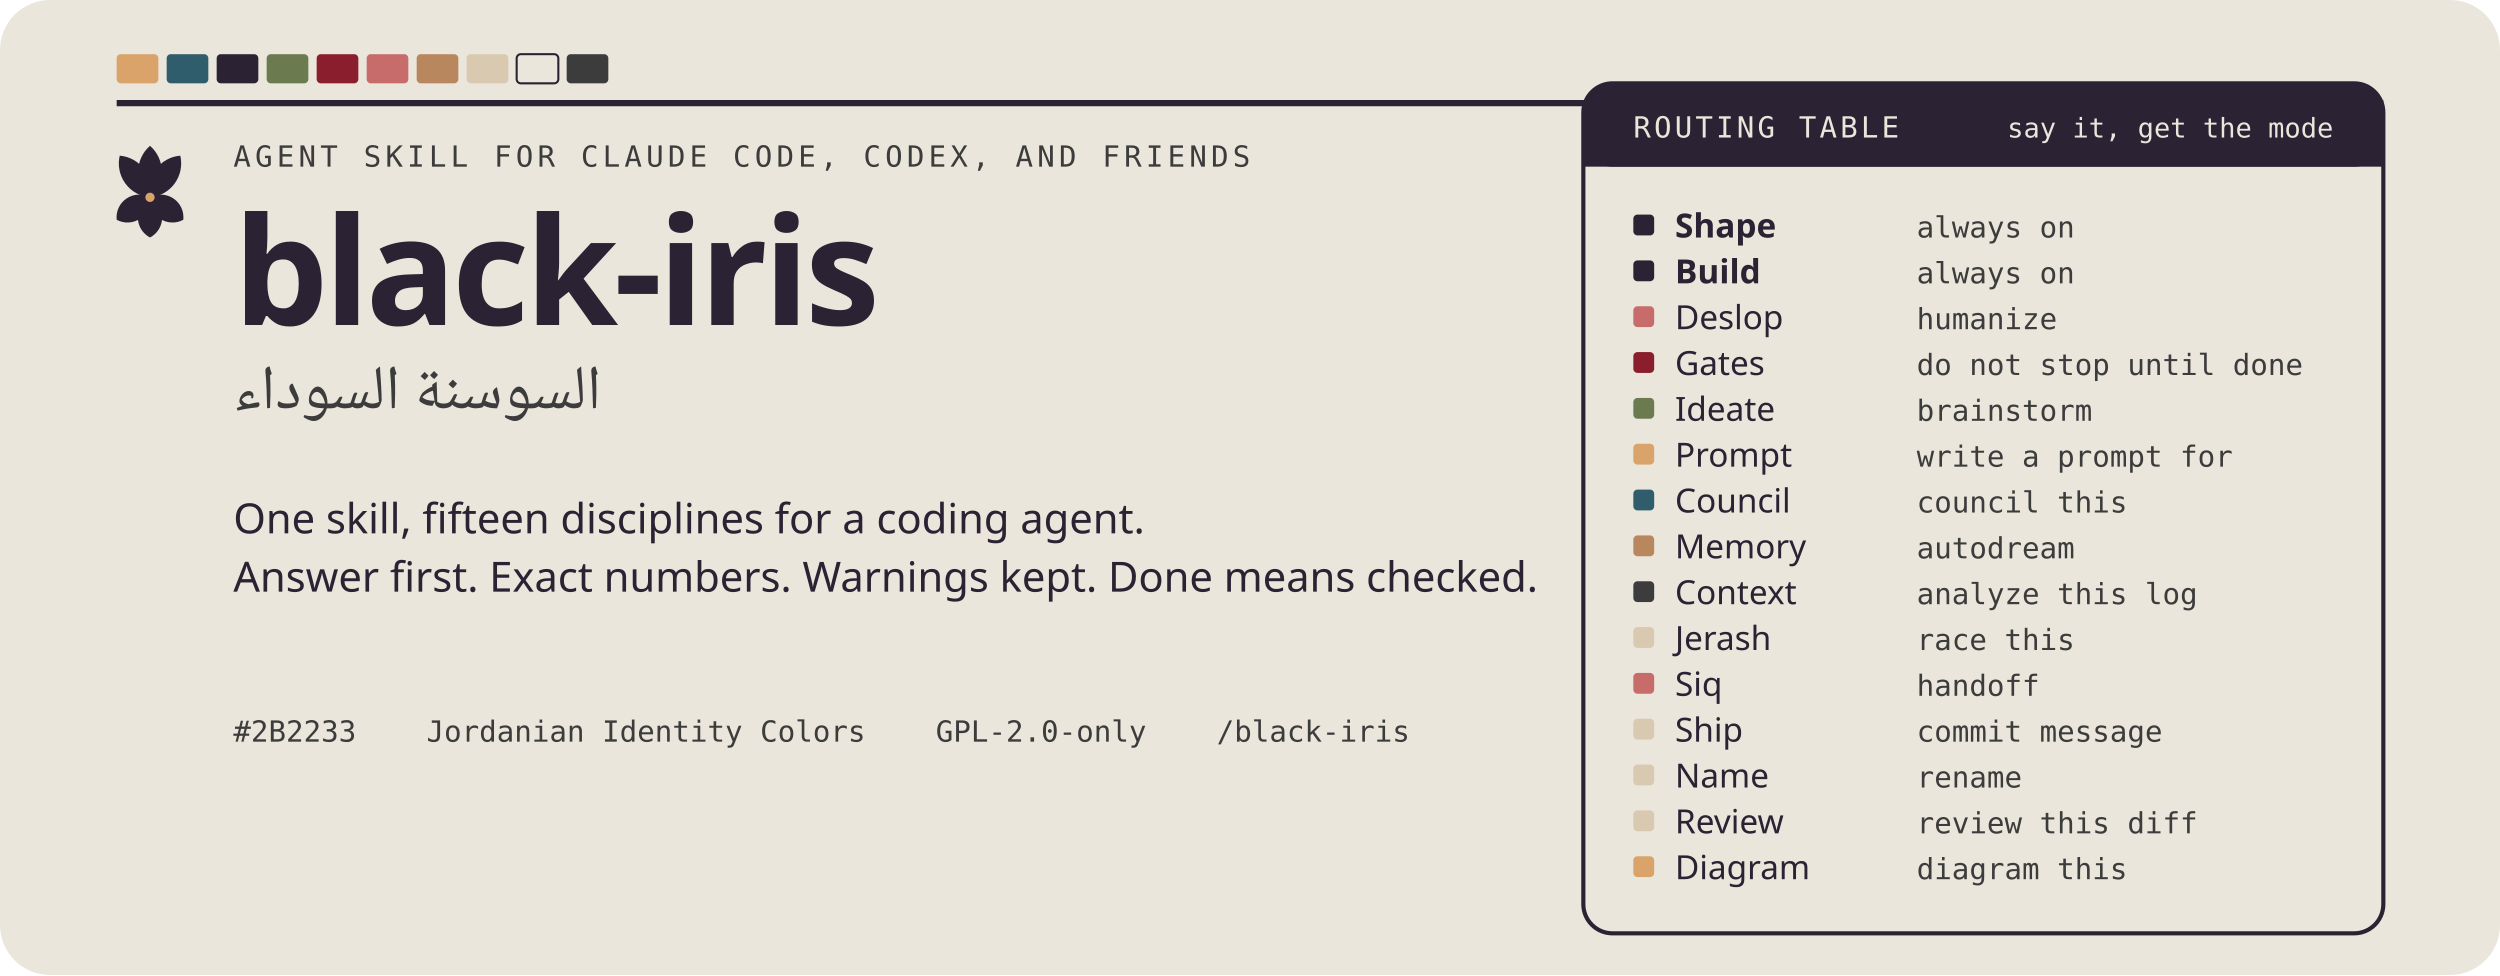
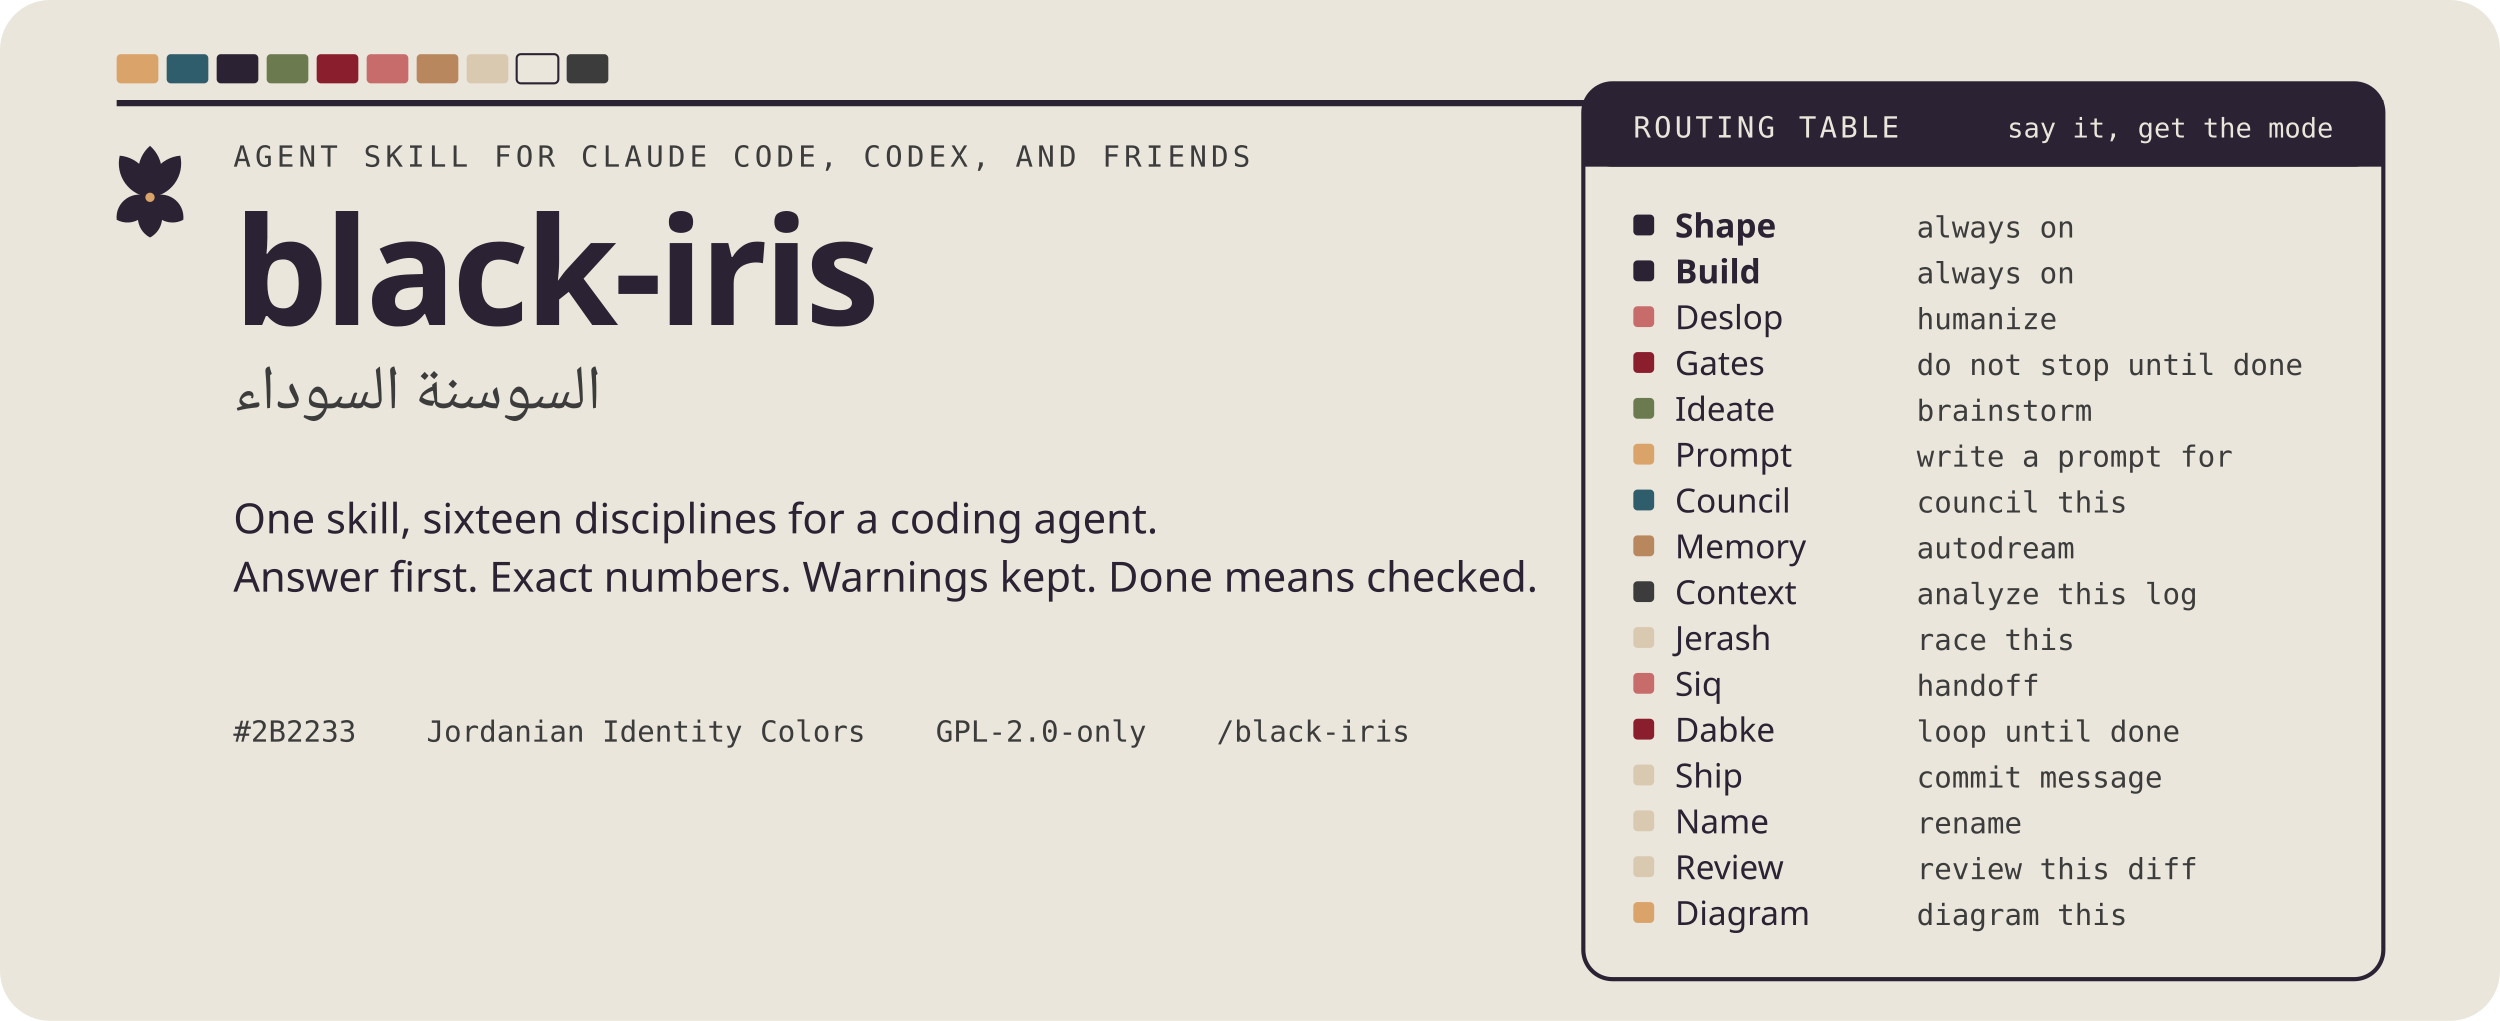
- <svg xmlns="http://www.w3.org/2000/svg" width="1200" height="468" viewBox="0 0 1200 468" role="img" aria-labelledby="title desc">
-   <rect width="1200" height="468" rx="24" fill="#EAE6DB" />
+ <svg xmlns="http://www.w3.org/2000/svg" width="1200" height="490" viewBox="0 0 1200 490" role="img" aria-labelledby="title desc">
+   <rect width="1200" height="490" rx="24" fill="#EAE6DB" />
  <rect x="56" y="48" width="1088" height="3" fill="#2B2233" />
  <g id="identity-strip" transform="translate(56 26)">
    <rect x="0" y="0" width="20" height="14" rx="2" fill="#D9A36A" />
    <rect x="24" y="0" width="20" height="14" rx="2" fill="#2F5D6B" />
    <rect x="48" y="0" width="20" height="14" rx="2" fill="#2B2233" />
    <rect x="72" y="0" width="20" height="14" rx="2" fill="#6B7A4F" />
    <rect x="96" y="0" width="20" height="14" rx="2" fill="#8B1E2D" />
    <rect x="120" y="0" width="20" height="14" rx="2" fill="#C76B6B" />
    <rect x="144" y="0" width="20" height="14" rx="2" fill="#B9875E" />
    <rect x="168" y="0" width="20" height="14" rx="2" fill="#D9C9B0" />
    <rect x="192" y="0" width="20" height="14" rx="2" fill="#EAE6DB" stroke="#2B2233" stroke-width="1" />
    <rect x="216" y="0" width="20" height="14" rx="2" fill="#3C3C3C" />
  </g>
  <g transform="translate(72 92) scale(0.2472) translate(-128.0 -129.0)">
    <path fill="#2B2233" d="M128 140 A66 66 0 0 1 69.22 59.1 A66 66 0 0 1 128 140 Z" />
    <path fill="#2B2233" d="M128 140 A66 66 0 0 1 128.0 40.0 A66 66 0 0 1 128 140 Z" />
    <path fill="#2B2233" d="M128 140 A66 66 0 0 1 186.78 59.1 A66 66 0 0 1 128 140 Z" />
    <path fill="#2B2233" d="M128 140 A44 44 0 0 1 192.66 183.62 A44 44 0 0 1 128 140 Z" />
    <path fill="#2B2233" d="M128 140 A44 44 0 0 1 128.0 218.0 A44 44 0 0 1 128 140 Z" />
    <path fill="#2B2233" d="M128 140 A44 44 0 0 1 63.34 183.62 A44 44 0 0 1 128 140 Z" />
    <circle cx="128" cy="140" r="9" fill="#D9A36A" />
  </g>
  <g id="title-block" transform="translate(112 64)">
    <text x="0" y="16" font-family="ui-monospace, SFMono-Regular, Menlo, monospace" font-size="14" letter-spacing="2" fill="#3C3C3C">AGENT SKILL FOR CLAUDE CODE, CODEX, AND FRIENDS</text>
    <text x="0" y="92" font-family="-apple-system, BlinkMacSystemFont, 'Segoe UI', 'Noto Sans', 'Noto Naskh Arabic', sans-serif" font-size="72" font-weight="800" letter-spacing="-2" fill="#2B2233">black-iris</text>
    <text x="0" y="132" font-family="-apple-system, BlinkMacSystemFont, 'Segoe UI', 'Noto Sans', 'Noto Naskh Arabic', sans-serif" font-size="30" fill="#3C3C3C">السوسنة السوداء</text>
-     <text x="0" y="192" font-family="-apple-system, BlinkMacSystemFont, 'Segoe UI', 'Noto Sans', 'Noto Naskh Arabic', sans-serif" font-size="20" fill="#2B2233">One skill, fifteen disciplines for a coding agent.</text>
+     <text x="0" y="192" font-family="-apple-system, BlinkMacSystemFont, 'Segoe UI', 'Noto Sans', 'Noto Naskh Arabic', sans-serif" font-size="20" fill="#2B2233">One skill, sixteen disciplines for a coding agent.</text>
    <text x="0" y="220" font-family="-apple-system, BlinkMacSystemFont, 'Segoe UI', 'Noto Sans', 'Noto Naskh Arabic', sans-serif" font-size="20" fill="#2B2233">Answer first. Exact numbers. Warnings kept. Done means checked.</text>
    <text x="0" y="292" xml:space="preserve" font-family="ui-monospace, SFMono-Regular, Menlo, monospace" font-size="14" fill="#3C3C3C">#2B2233    Jordanian Identity Colors    GPL-2.0-only    /black-iris</text>
  </g>
  <g id="project-proof" transform="translate(760 40)">
-     <rect x="0" y="0" width="384" height="408" rx="14" fill="#EAE6DB" stroke="#2B2233" stroke-width="2" />
+     <rect x="0" y="0" width="384" height="430" rx="14" fill="#EAE6DB" stroke="#2B2233" stroke-width="2" />
    <rect x="0" y="0" width="384" height="40" rx="14" fill="#2B2233" />
    <rect x="0" y="26" width="384" height="14" fill="#2B2233" />
    <text x="24" y="26" font-family="ui-monospace, SFMono-Regular, Menlo, monospace" font-size="14" letter-spacing="1.5" fill="#EAE6DB">ROUTING TABLE</text>
    <text x="360" y="26" text-anchor="end" font-family="ui-monospace, SFMono-Regular, Menlo, monospace" font-size="13" fill="#EAE6DB">say it, get the mode</text>
    <rect x="24" y="63" width="10" height="10" rx="2" fill="#2B2233" />
    <text x="44" y="74" font-family="-apple-system, BlinkMacSystemFont, 'Segoe UI', 'Noto Sans', 'Noto Naskh Arabic', sans-serif" font-size="16" font-weight="700" fill="#2B2233">Shape</text>
    <text x="160" y="74" font-family="ui-monospace, SFMono-Regular, Menlo, monospace" font-size="14" fill="#3C3C3C">always on</text>
    <rect x="24" y="85" width="10" height="10" rx="2" fill="#2B2233" />
    <text x="44" y="96" font-family="-apple-system, BlinkMacSystemFont, 'Segoe UI', 'Noto Sans', 'Noto Naskh Arabic', sans-serif" font-size="16" font-weight="700" fill="#2B2233">Build</text>
    <text x="160" y="96" font-family="ui-monospace, SFMono-Regular, Menlo, monospace" font-size="14" fill="#3C3C3C">always on</text>
    <rect x="24" y="107" width="10" height="10" rx="2" fill="#C76B6B" />
    <text x="44" y="118" font-family="-apple-system, BlinkMacSystemFont, 'Segoe UI', 'Noto Sans', 'Noto Naskh Arabic', sans-serif" font-size="16" font-weight="500" fill="#2B2233">Deslop</text>
    <text x="160" y="118" font-family="ui-monospace, SFMono-Regular, Menlo, monospace" font-size="14" fill="#3C3C3C">humanize</text>
    <rect x="24" y="129" width="10" height="10" rx="2" fill="#8B1E2D" />
    <text x="44" y="140" font-family="-apple-system, BlinkMacSystemFont, 'Segoe UI', 'Noto Sans', 'Noto Naskh Arabic', sans-serif" font-size="16" font-weight="500" fill="#2B2233">Gates</text>
    <text x="160" y="140" font-family="ui-monospace, SFMono-Regular, Menlo, monospace" font-size="14" fill="#3C3C3C">do not stop until done</text>
    <rect x="24" y="151" width="10" height="10" rx="2" fill="#6B7A4F" />
    <text x="44" y="162" font-family="-apple-system, BlinkMacSystemFont, 'Segoe UI', 'Noto Sans', 'Noto Naskh Arabic', sans-serif" font-size="16" font-weight="500" fill="#2B2233">Ideate</text>
    <text x="160" y="162" font-family="ui-monospace, SFMono-Regular, Menlo, monospace" font-size="14" fill="#3C3C3C">brainstorm</text>
    <rect x="24" y="173" width="10" height="10" rx="2" fill="#D9A36A" />
    <text x="44" y="184" font-family="-apple-system, BlinkMacSystemFont, 'Segoe UI', 'Noto Sans', 'Noto Naskh Arabic', sans-serif" font-size="16" font-weight="500" fill="#2B2233">Prompt</text>
    <text x="160" y="184" font-family="ui-monospace, SFMono-Regular, Menlo, monospace" font-size="14" fill="#3C3C3C">write a prompt for</text>
    <rect x="24" y="195" width="10" height="10" rx="2" fill="#2F5D6B" />
    <text x="44" y="206" font-family="-apple-system, BlinkMacSystemFont, 'Segoe UI', 'Noto Sans', 'Noto Naskh Arabic', sans-serif" font-size="16" font-weight="500" fill="#2B2233">Council</text>
    <text x="160" y="206" font-family="ui-monospace, SFMono-Regular, Menlo, monospace" font-size="14" fill="#3C3C3C">council this</text>
    <rect x="24" y="217" width="10" height="10" rx="2" fill="#B9875E" />
    <text x="44" y="228" font-family="-apple-system, BlinkMacSystemFont, 'Segoe UI', 'Noto Sans', 'Noto Naskh Arabic', sans-serif" font-size="16" font-weight="500" fill="#2B2233">Memory</text>
    <text x="160" y="228" font-family="ui-monospace, SFMono-Regular, Menlo, monospace" font-size="14" fill="#3C3C3C">autodream</text>
    <rect x="24" y="239" width="10" height="10" rx="2" fill="#3C3C3C" />
    <text x="44" y="250" font-family="-apple-system, BlinkMacSystemFont, 'Segoe UI', 'Noto Sans', 'Noto Naskh Arabic', sans-serif" font-size="16" font-weight="500" fill="#2B2233">Context</text>
    <text x="160" y="250" font-family="ui-monospace, SFMono-Regular, Menlo, monospace" font-size="14" fill="#3C3C3C">analyze this log</text>
    <rect x="24" y="261" width="10" height="10" rx="2" fill="#D9C9B0" />
    <text x="44" y="272" font-family="-apple-system, BlinkMacSystemFont, 'Segoe UI', 'Noto Sans', 'Noto Naskh Arabic', sans-serif" font-size="16" font-weight="500" fill="#2B2233">Jerash</text>
    <text x="160" y="272" font-family="ui-monospace, SFMono-Regular, Menlo, monospace" font-size="14" fill="#3C3C3C">race this</text>
    <rect x="24" y="283" width="10" height="10" rx="2" fill="#C76B6B" />
    <text x="44" y="294" font-family="-apple-system, BlinkMacSystemFont, 'Segoe UI', 'Noto Sans', 'Noto Naskh Arabic', sans-serif" font-size="16" font-weight="500" fill="#2B2233">Siq</text>
    <text x="160" y="294" font-family="ui-monospace, SFMono-Regular, Menlo, monospace" font-size="14" fill="#3C3C3C">handoff</text>
-     <rect x="24" y="305" width="10" height="10" rx="2" fill="#D9C9B0" />
-     <text x="44" y="316" font-family="-apple-system, BlinkMacSystemFont, 'Segoe UI', 'Noto Sans', 'Noto Naskh Arabic', sans-serif" font-size="16" font-weight="500" fill="#2B2233">Ship</text>
-     <text x="160" y="316" font-family="ui-monospace, SFMono-Regular, Menlo, monospace" font-size="14" fill="#3C3C3C">commit message</text>
+     <rect x="24" y="305" width="10" height="10" rx="2" fill="#8B1E2D" />
+     <text x="44" y="316" font-family="-apple-system, BlinkMacSystemFont, 'Segoe UI', 'Noto Sans', 'Noto Naskh Arabic', sans-serif" font-size="16" font-weight="500" fill="#2B2233">Dabke</text>
+     <text x="160" y="316" font-family="ui-monospace, SFMono-Regular, Menlo, monospace" font-size="14" fill="#3C3C3C">loop until done</text>
    <rect x="24" y="327" width="10" height="10" rx="2" fill="#D9C9B0" />
-     <text x="44" y="338" font-family="-apple-system, BlinkMacSystemFont, 'Segoe UI', 'Noto Sans', 'Noto Naskh Arabic', sans-serif" font-size="16" font-weight="500" fill="#2B2233">Name</text>
-     <text x="160" y="338" font-family="ui-monospace, SFMono-Regular, Menlo, monospace" font-size="14" fill="#3C3C3C">rename</text>
+     <text x="44" y="338" font-family="-apple-system, BlinkMacSystemFont, 'Segoe UI', 'Noto Sans', 'Noto Naskh Arabic', sans-serif" font-size="16" font-weight="500" fill="#2B2233">Ship</text>
+     <text x="160" y="338" font-family="ui-monospace, SFMono-Regular, Menlo, monospace" font-size="14" fill="#3C3C3C">commit message</text>
    <rect x="24" y="349" width="10" height="10" rx="2" fill="#D9C9B0" />
-     <text x="44" y="360" font-family="-apple-system, BlinkMacSystemFont, 'Segoe UI', 'Noto Sans', 'Noto Naskh Arabic', sans-serif" font-size="16" font-weight="500" fill="#2B2233">Review</text>
-     <text x="160" y="360" font-family="ui-monospace, SFMono-Regular, Menlo, monospace" font-size="14" fill="#3C3C3C">review this diff</text>
-     <rect x="24" y="371" width="10" height="10" rx="2" fill="#D9A36A" />
-     <text x="44" y="382" font-family="-apple-system, BlinkMacSystemFont, 'Segoe UI', 'Noto Sans', 'Noto Naskh Arabic', sans-serif" font-size="16" font-weight="500" fill="#2B2233">Diagram</text>
-     <text x="160" y="382" font-family="ui-monospace, SFMono-Regular, Menlo, monospace" font-size="14" fill="#3C3C3C">diagram this</text>
+     <text x="44" y="360" font-family="-apple-system, BlinkMacSystemFont, 'Segoe UI', 'Noto Sans', 'Noto Naskh Arabic', sans-serif" font-size="16" font-weight="500" fill="#2B2233">Name</text>
+     <text x="160" y="360" font-family="ui-monospace, SFMono-Regular, Menlo, monospace" font-size="14" fill="#3C3C3C">rename</text>
+     <rect x="24" y="371" width="10" height="10" rx="2" fill="#D9C9B0" />
+     <text x="44" y="382" font-family="-apple-system, BlinkMacSystemFont, 'Segoe UI', 'Noto Sans', 'Noto Naskh Arabic', sans-serif" font-size="16" font-weight="500" fill="#2B2233">Review</text>
+     <text x="160" y="382" font-family="ui-monospace, SFMono-Regular, Menlo, monospace" font-size="14" fill="#3C3C3C">review this diff</text>
+     <rect x="24" y="393" width="10" height="10" rx="2" fill="#D9A36A" />
+     <text x="44" y="404" font-family="-apple-system, BlinkMacSystemFont, 'Segoe UI', 'Noto Sans', 'Noto Naskh Arabic', sans-serif" font-size="16" font-weight="500" fill="#2B2233">Diagram</text>
+     <text x="160" y="404" font-family="ui-monospace, SFMono-Regular, Menlo, monospace" font-size="14" fill="#3C3C3C">diagram this</text>
  </g>
</svg>
